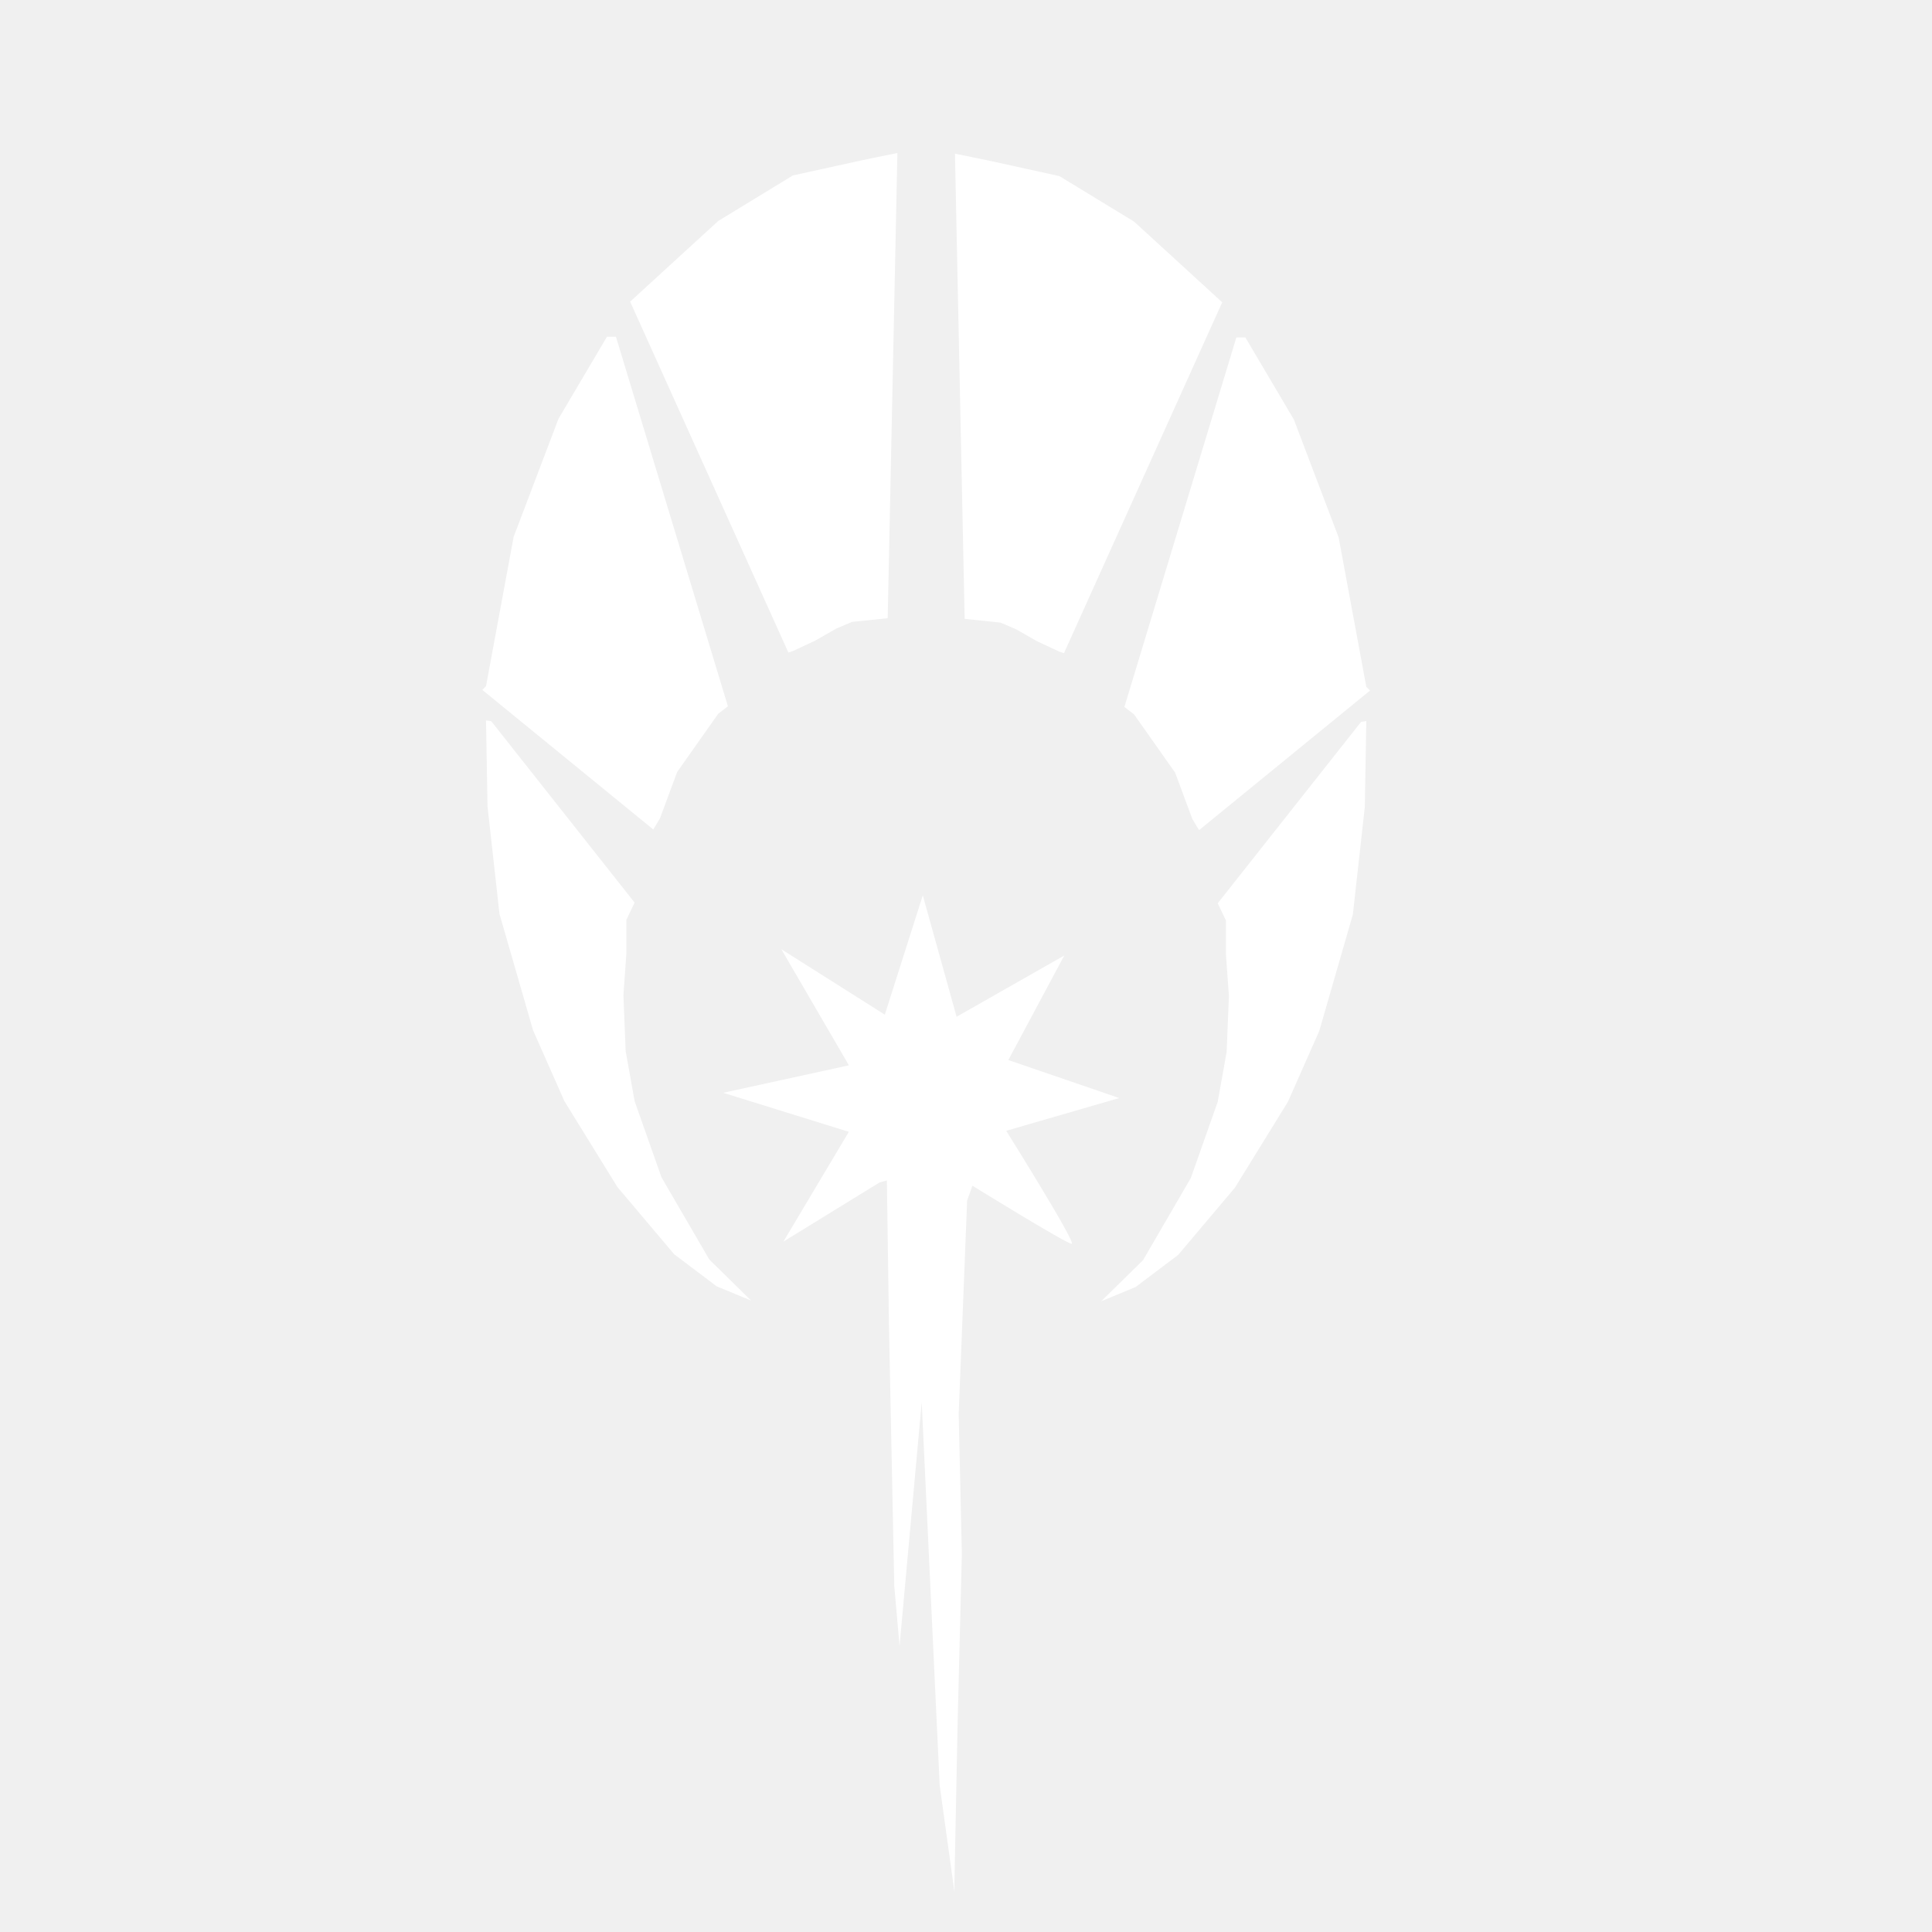
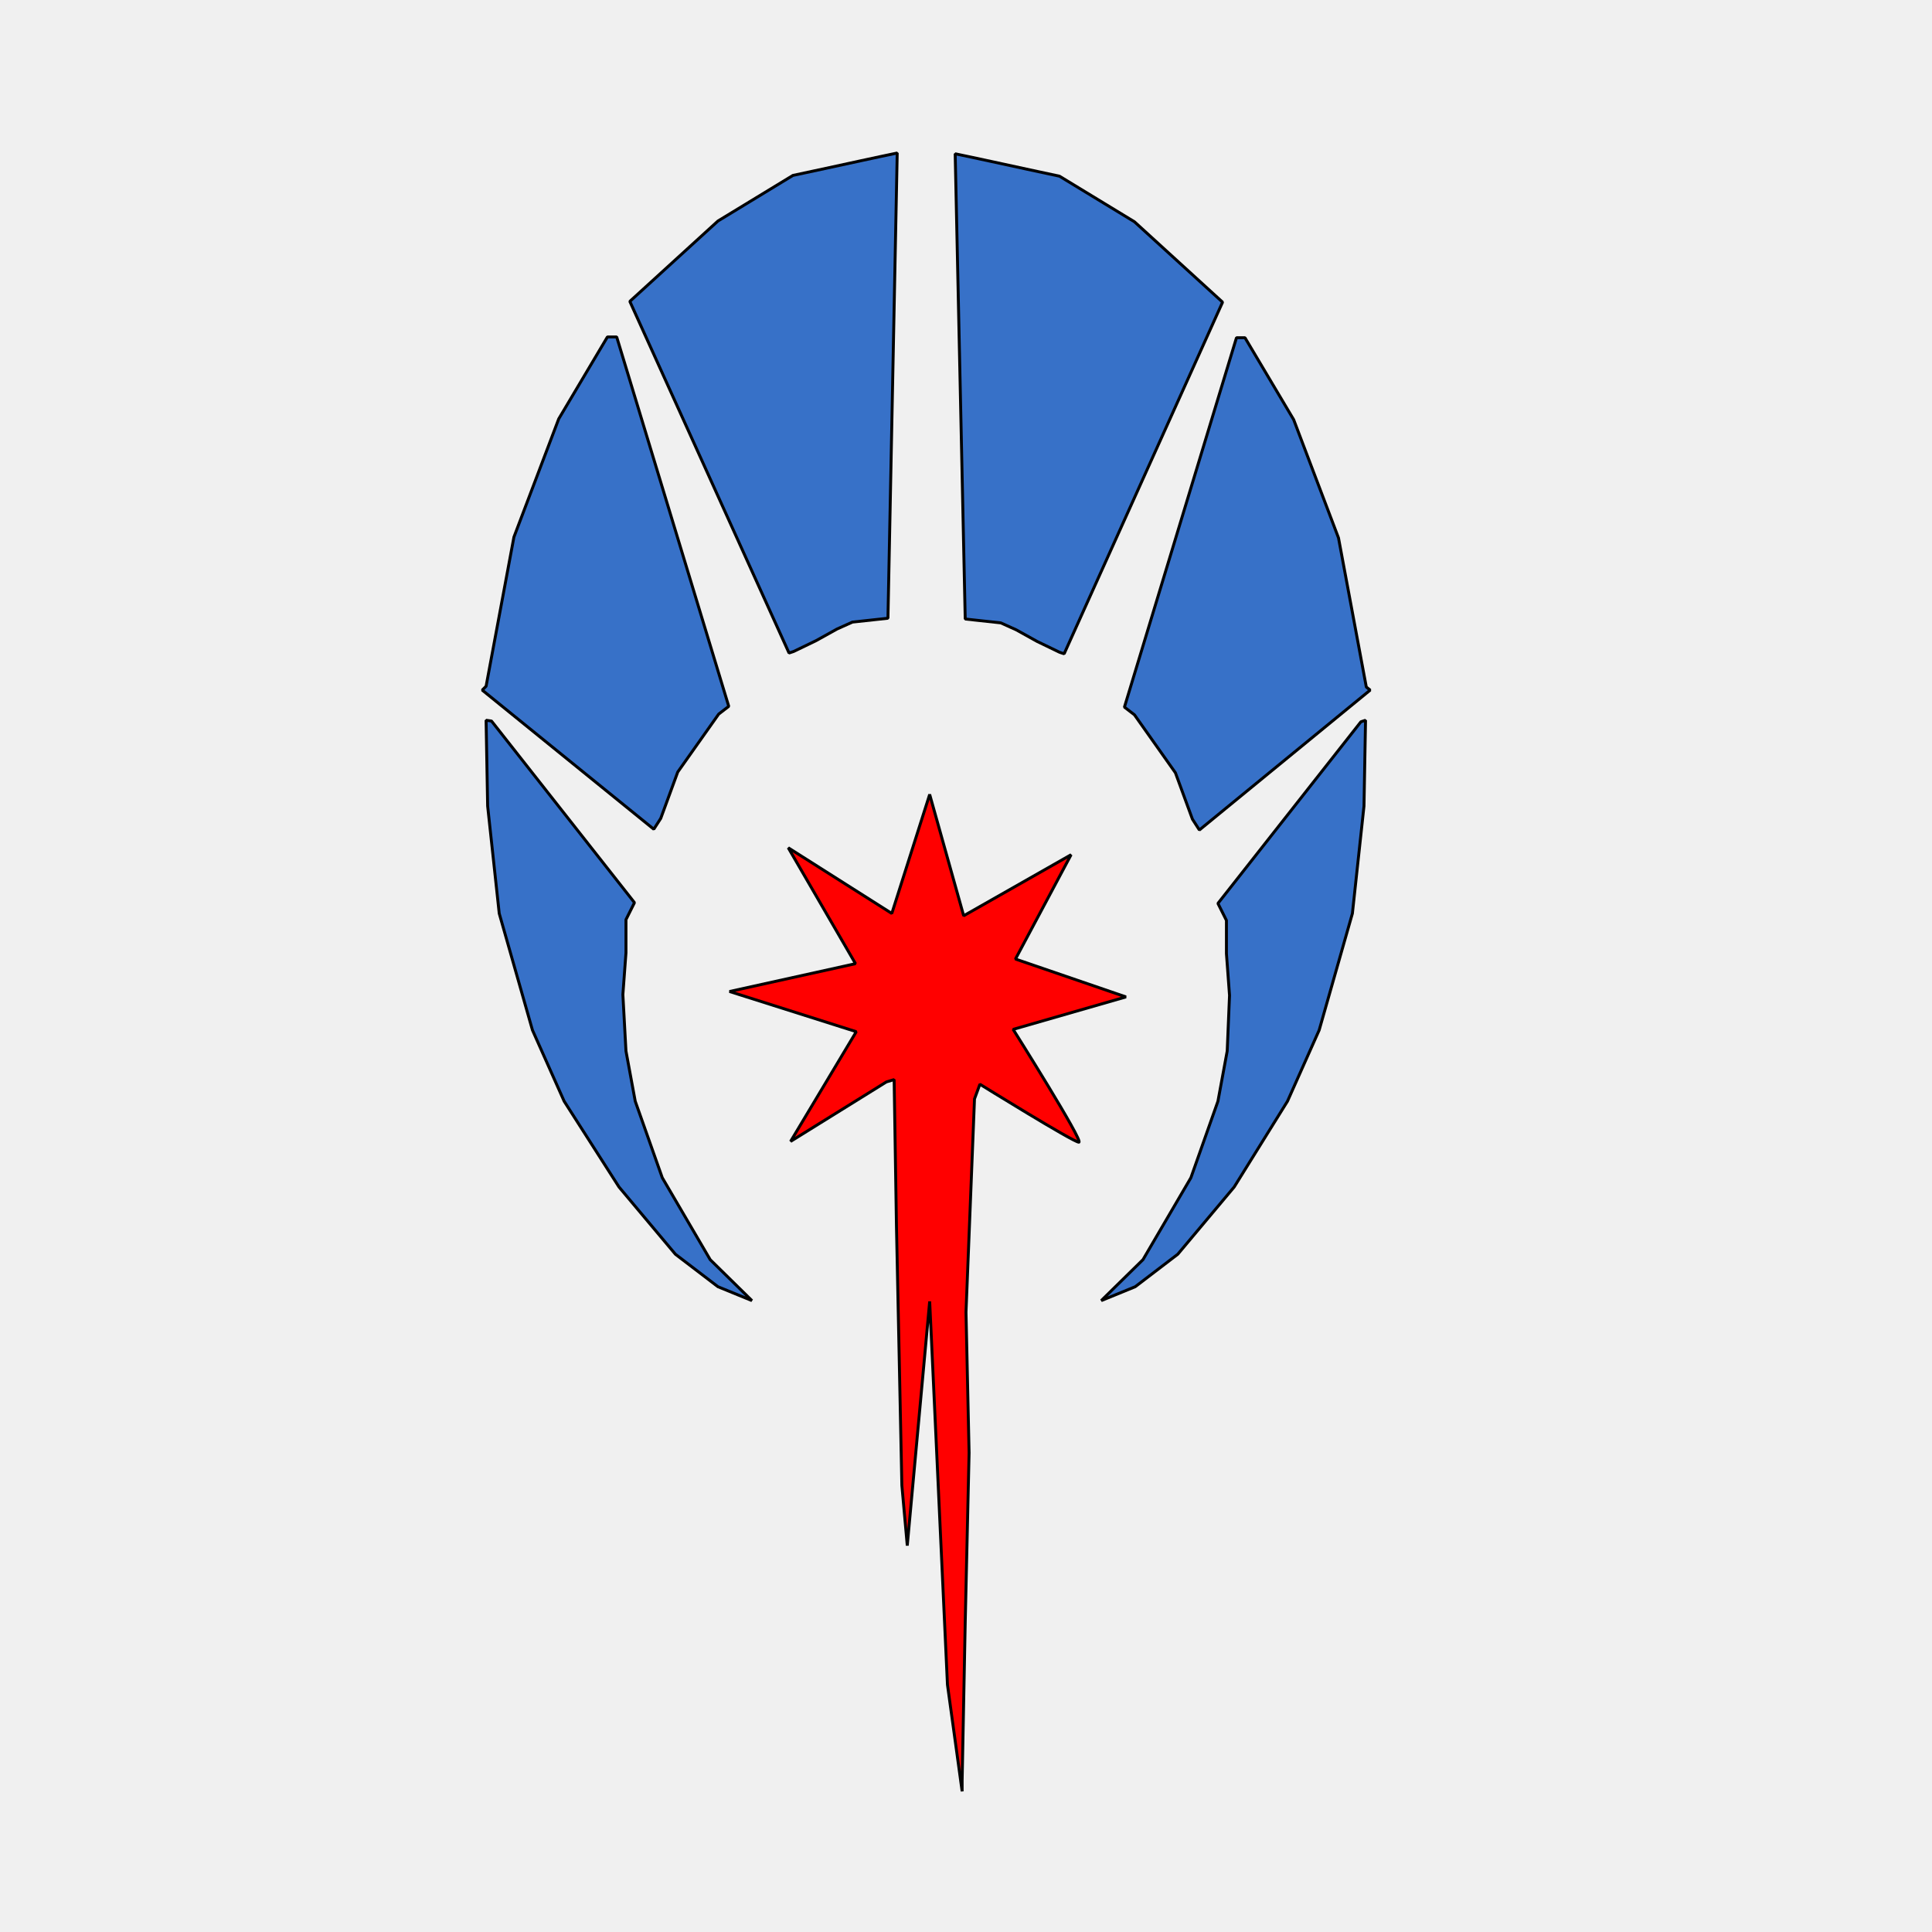
- <svg xmlns="http://www.w3.org/2000/svg" width="250" height="250" viewBox="0 0 66.146 66.146" version="1.1" id="svg4444" xml:space="preserve">
-   <defs id="defs4441" />
-   <g id="layer3" style="fill:#ffffff;stroke:#ffffff">
-     <path style="fill:#ffffff;fill-opacity:1;stroke:#ffffff;stroke-width:0;stroke-linejoin:bevel" d="m 16.819,24.692 4.908,6.211 -0.281,0.588 v 1.15 l -0.102,1.431 0.077,1.917 0.307,1.713 0.92,2.607 1.636,2.812 1.431,1.406 -1.176,-0.486 -1.457,-1.099 -1.943,-2.301 -1.815,-2.94 -1.074,-2.428 -1.15,-3.988 -0.409,-3.681 -0.051,-2.94 z" id="path5154" />
-     <path style="fill:#ffffff;fill-opacity:1;stroke:#ffffff;stroke-width:0;stroke-linejoin:bevel" d="m 16.64,23.491 0.946,-5.112 1.534,-4.039 1.661,-2.812 h 0.307 l 3.834,12.653 -0.332,0.256 -1.406,1.994 -0.588,1.585 -0.23,0.383 -5.854,-4.78 z" id="path5156" />
-     <path style="fill:#ffffff;fill-opacity:1;stroke:#ffffff;stroke-width:0;stroke-linejoin:bevel" d="M 21.574,10.327 24.59,7.566 27.146,6.007 c 0,0 2.224,-0.486 2.326,-0.511 0.102,-0.026 1.252,-0.256 1.252,-0.256 l -0.332,15.925 -1.227,0.128 -0.537,0.23 -0.716,0.409 -0.767,0.358 -0.153,0.051 z" id="path5158" />
-     <path style="fill:#ffffff;fill-opacity:1;stroke:#ffffff;stroke-width:0;stroke-linejoin:bevel" d="m 46.599,24.715 -4.908,6.211 0.281,0.588 v 1.15 l 0.102,1.431 -0.077,1.917 -0.307,1.713 -0.92,2.607 -1.636,2.812 -1.431,1.406 1.176,-0.486 1.457,-1.099 1.943,-2.301 1.815,-2.94 1.074,-2.428 1.15,-3.988 0.409,-3.681 0.051,-2.94 z" id="path5154-4" />
-     <path style="fill:#ffffff;fill-opacity:1;stroke:#ffffff;stroke-width:0;stroke-linejoin:bevel" d="m 46.778,23.514 -0.946,-5.112 -1.534,-4.039 -1.661,-2.812 h -0.307 l -3.834,12.653 0.332,0.256 1.406,1.994 0.588,1.585 0.23,0.383 5.854,-4.78 z" id="path5156-3" />
-     <path style="fill:#ffffff;fill-opacity:1;stroke:#ffffff;stroke-width:0;stroke-linejoin:bevel" d="M 41.845,10.35 38.829,7.589 36.273,6.03 c 0,0 -2.224,-0.486 -2.326,-0.511 -0.102,-0.026 -1.252,-0.256 -1.252,-0.256 l 0.332,15.925 1.227,0.128 0.537,0.23 0.716,0.409 0.767,0.358 0.153,0.051 z" id="path5158-3" />
-     <path style="fill:#ffffff;fill-opacity:1;stroke:#ffffff;stroke-width:0;stroke-linejoin:bevel" d="m 24.762,37.414 4.302,-0.94 -2.314,-3.976 3.543,2.241 1.301,-4.085 1.157,4.157 3.687,-2.097 -1.916,3.579 3.796,1.301 -3.868,1.121 c 0,0 2.422,3.868 2.241,3.868 -0.181,0 -3.398,-1.988 -3.398,-1.988 l -0.181,0.506 -0.289,7.302 0.108,4.808 -0.145,5.784 -0.108,5.422 v 0.361 l -0.506,-3.651 -0.615,-13.122 -0.759,8.35 -0.181,-2.06 -0.181,-8.893 -0.072,-4.989 -0.253,0.072 -3.29,2.024 2.241,-3.759 z" id="path5203" />
+ <svg xmlns="http://www.w3.org/2000/svg" version="1.1" id="svg4444" x="0px" y="0px" viewBox="0 0 250 250" style="enable-background:new 0 0 250 250;" xml:space="preserve">
+   <style type="text/css">
+ 	.st0{fill:#3771C8;stroke:#000000;stroke-width:0.378;stroke-linejoin:bevel;stroke-miterlimit:15.118;}
+ 	.st1{fill:#FF0000;stroke:#000000;stroke-width:0.378;stroke-linejoin:bevel;stroke-miterlimit:15.118;}
+ </style>
+   <g id="layer3">
+     <path id="path5154" class="st0" d="M63.6,93.3l18.5,23.5L81,119v4.3l-0.4,5.4L81,136l1.2,6.5l3.5,9.9l6.2,10.6l5.4,5.3l-4.4-1.8   l-5.5-4.2l-7.3-8.7L73,142.5l-4.1-9.2l-4.3-15.1l-1.5-13.9l-0.2-11.1L63.6,93.3z" />
+     <path id="path5156" class="st0" d="M62.9,88.8l3.6-19.3l5.8-15.3l6.3-10.6h1.2l14.5,47.8l-1.3,1l-5.3,7.5l-2.2,6l-0.9,1.4l-22.2-18   L62.9,88.8z" />
+     <path id="path5158" class="st0" d="M81.5,39l11.4-10.4l9.7-5.9c0,0,8.4-1.8,8.8-1.9s4.7-1,4.7-1L114.9,80l-4.6,0.5l-2,0.9l-2.7,1.5   l-2.9,1.4l-0.6,0.2L81.5,39z" />
+     <path id="path5154-4" class="st0" d="M176.1,93.4l-18.5,23.5l1.1,2.2v4.3l0.4,5.4l-0.3,7.2l-1.2,6.5l-3.5,9.9l-6.2,10.6l-5.4,5.3   l4.4-1.8l5.5-4.2l7.3-8.7l6.9-11.1l4.1-9.2l4.3-15.1l1.5-13.9l0.2-11.1L176.1,93.4z" />
+     <path id="path5156-3" class="st0" d="M176.8,88.9l-3.6-19.3l-5.8-15.3l-6.3-10.6H160l-14.5,47.8l1.3,1l5.3,7.5l2.2,6l0.9,1.4   l22.1-18.1L176.8,88.9z" />
+     <path id="path5158-3" class="st0" d="M158.2,39.1l-11.4-10.4l-9.7-5.9c0,0-8.4-1.8-8.8-1.9c-0.4-0.1-4.7-1-4.7-1l1.3,60.2l4.6,0.5   l2,0.9l2.7,1.5l2.9,1.4l0.6,0.2L158.2,39.1z" />
+     <path id="path5203" class="st1" d="M94.4,128.3l16.3-3.6l-8.7-15l13.4,8.5l4.9-15.4l4.4,15.7l13.9-7.9l-7.2,13.5l14.3,4.9   l-14.6,4.2c0,0,9.2,14.6,8.5,14.6s-12.8-7.5-12.8-7.5l-0.7,1.9l-1.1,27.6l0.4,18.2l-0.5,21.9l-0.4,20.5v1.4l-1.9-13.8l-2.3-49.6   l-2.9,31.6l-0.7-7.8l-0.7-33.6l-0.3-18.9l-1,0.3l-12.4,7.7l8.5-14.2L94.4,128.3z" />
  </g>
</svg>
